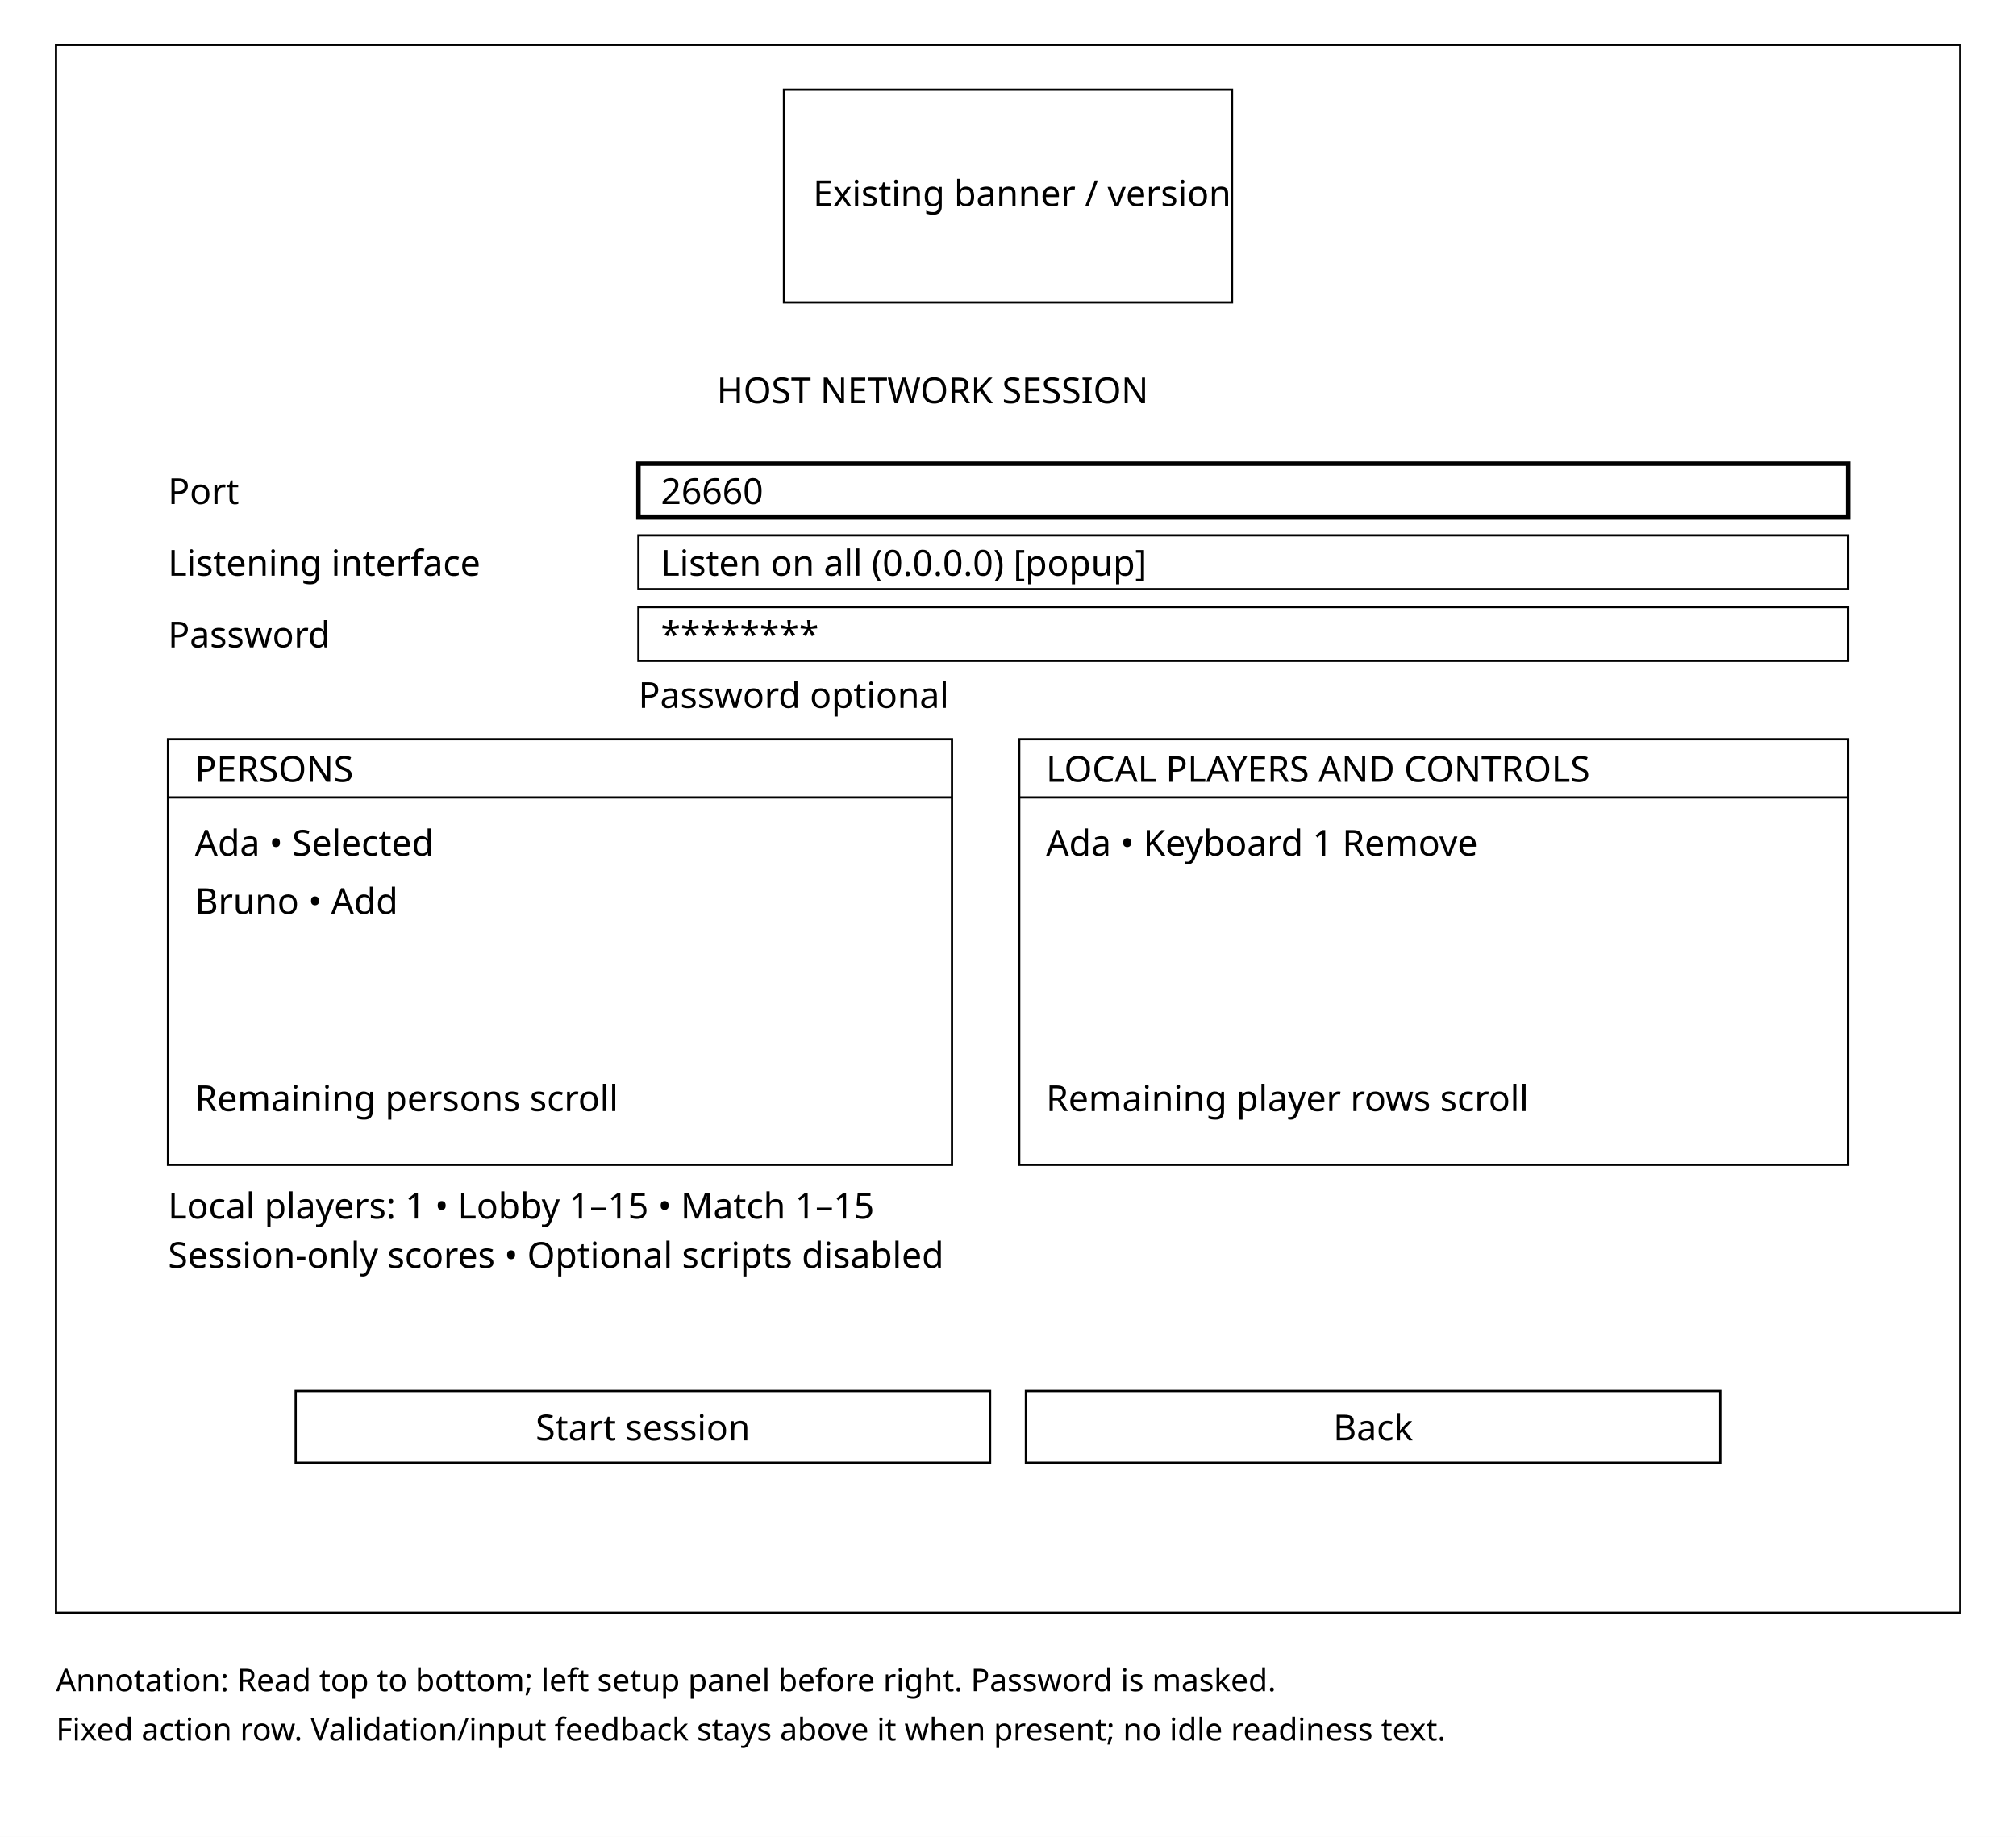
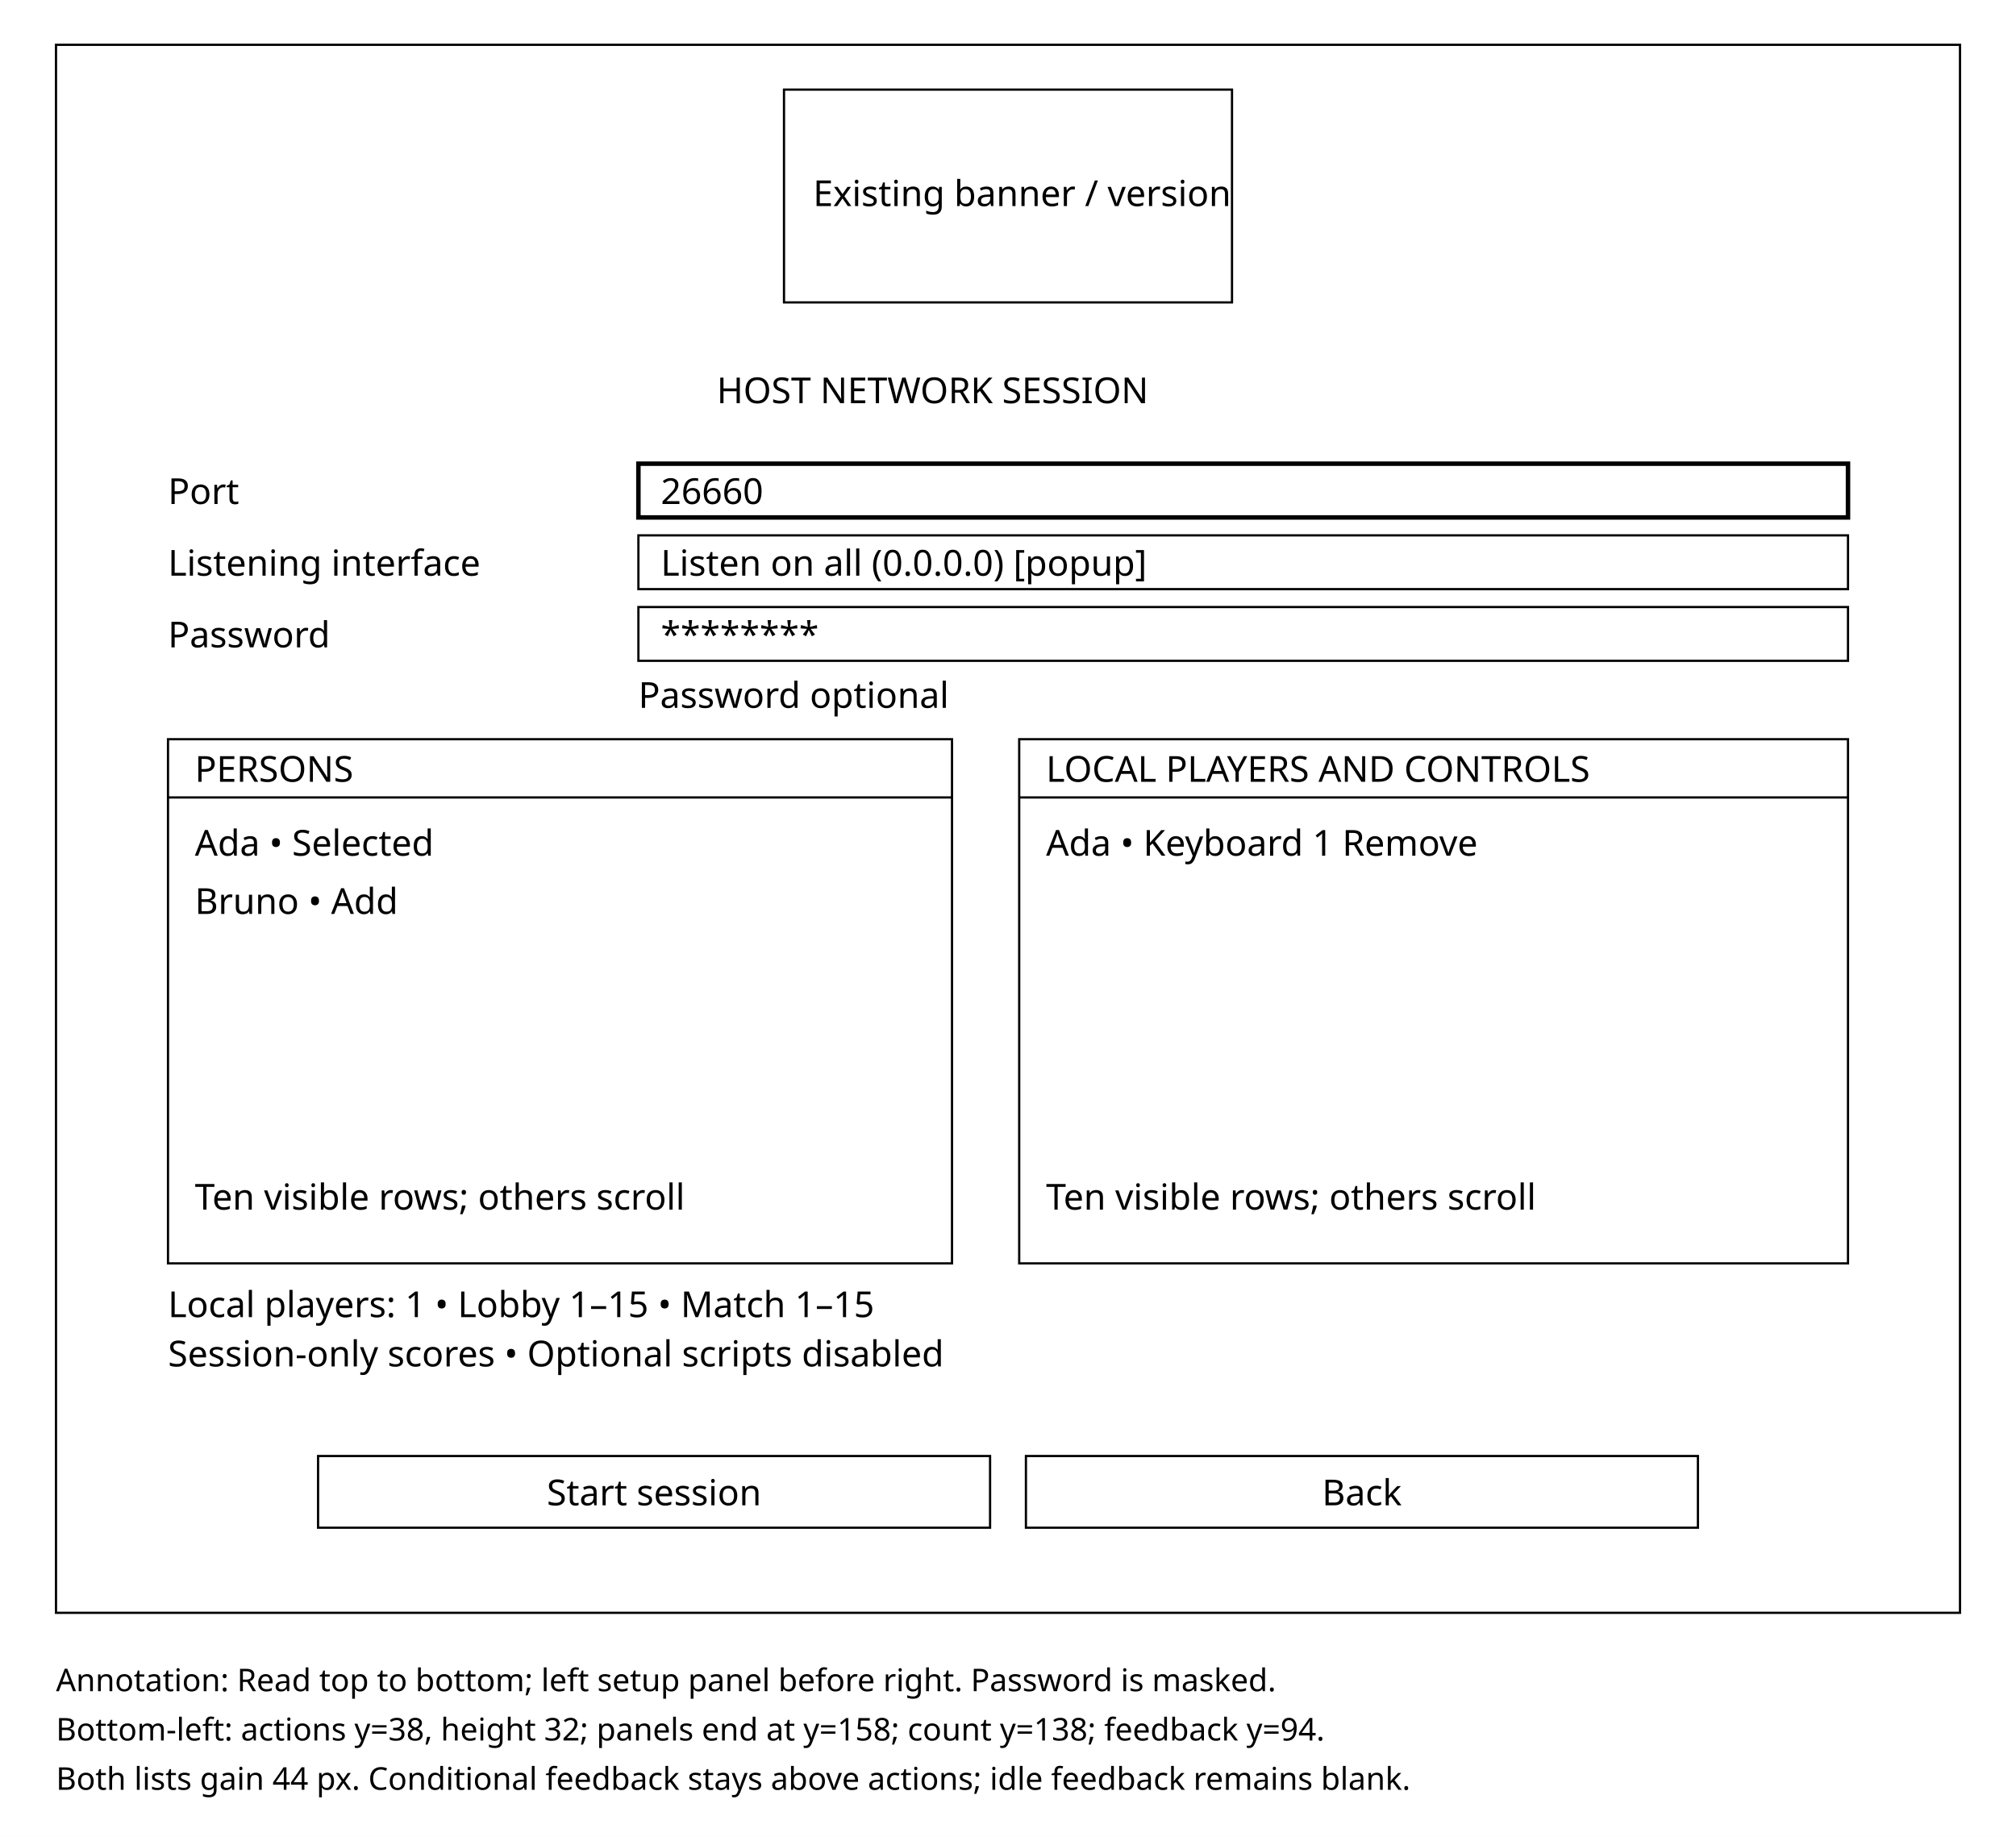
<svg xmlns="http://www.w3.org/2000/svg" width="900" height="820" viewBox="0 0 900 820">
  <rect width="900" height="820" fill="white" />
  <g fill="none" stroke="black">
    <rect x="25" y="20" width="850" height="700" />
    <rect x="350" y="40" width="200" height="95" />
    <rect x="285" y="207" width="540" height="24" stroke-width="2" />
    <rect x="285" y="239" width="540" height="24" />
    <rect x="285" y="271" width="540" height="24" />
-     <rect x="75" y="330" width="350" height="190" />
-     <rect x="455" y="330" width="370" height="190" />
+     <rect x="75" y="330" width="350" height="234" />
+     <rect x="455" y="330" width="370" height="234" />
    <path d="M75 356H425 M455 356H825" />
-     <rect x="132" y="621" width="310" height="32" />
-     <rect x="458" y="621" width="310" height="32" />
+     <rect x="142" y="650" width="300" height="32" />
+     <rect x="458" y="650" width="300" height="32" />
  </g>
  <g fill="black" font-family="sans-serif" font-size="16">
    <text x="363" y="92">Existing banner / version</text>
    <text x="320" y="180">HOST NETWORK SESSION</text>
    <text x="75" y="225">Port</text>
    <text x="295" y="225">26660</text>
    <text x="75" y="257">Listening interface</text>
    <text x="295" y="257">Listen on all (0.0.0.0) [popup]</text>
    <text x="75" y="289">Password</text>
    <text x="295" y="289">********</text>
    <text x="285" y="316">Password optional</text>
    <text x="87" y="349">PERSONS</text>
    <text x="467" y="349">LOCAL PLAYERS AND CONTROLS</text>
    <text x="87" y="382">Ada • Selected</text>
    <text x="467" y="382">Ada • Keyboard 1       Remove</text>
    <text x="87" y="408">Bruno • Add</text>
-     <text x="87" y="496">Remaining persons scroll</text>
-     <text x="467" y="496">Remaining player rows scroll</text>
-     <text x="75" y="544">Local players: 1 • Lobby 1–15 • Match 1–15</text>
-     <text x="75" y="566">Session-only scores • Optional scripts disabled</text>
-     <text x="287" y="643" text-anchor="middle">Start session</text>
-     <text x="613" y="643" text-anchor="middle">Back</text>
+     <text x="87" y="540">Ten visible rows; others scroll</text>
+     <text x="467" y="540">Ten visible rows; others scroll</text>
+     <text x="75" y="588">Local players: 1 • Lobby 1–15 • Match 1–15</text>
+     <text x="75" y="610">Session-only scores • Optional scripts disabled</text>
+     <text x="292" y="672" text-anchor="middle">Start session</text>
+     <text x="608" y="672" text-anchor="middle">Back</text>
  </g>
  <g font-family="sans-serif" font-size="14">
    <text x="25" y="755">Annotation: Read top to bottom; left setup panel before right. Password is masked.</text>
-     <text x="25" y="777">Fixed action row. Validation/input feedback stays above it when present; no idle readiness text.</text>
+     <text x="25" y="777">Bottom-left: actions y=38, height 32; panels end at y=158; count y=138; feedback y=94.</text>
+     <text x="25" y="799">Both lists gain 44 px. Conditional feedback stays above actions; idle feedback remains blank.</text>
  </g>
</svg>
